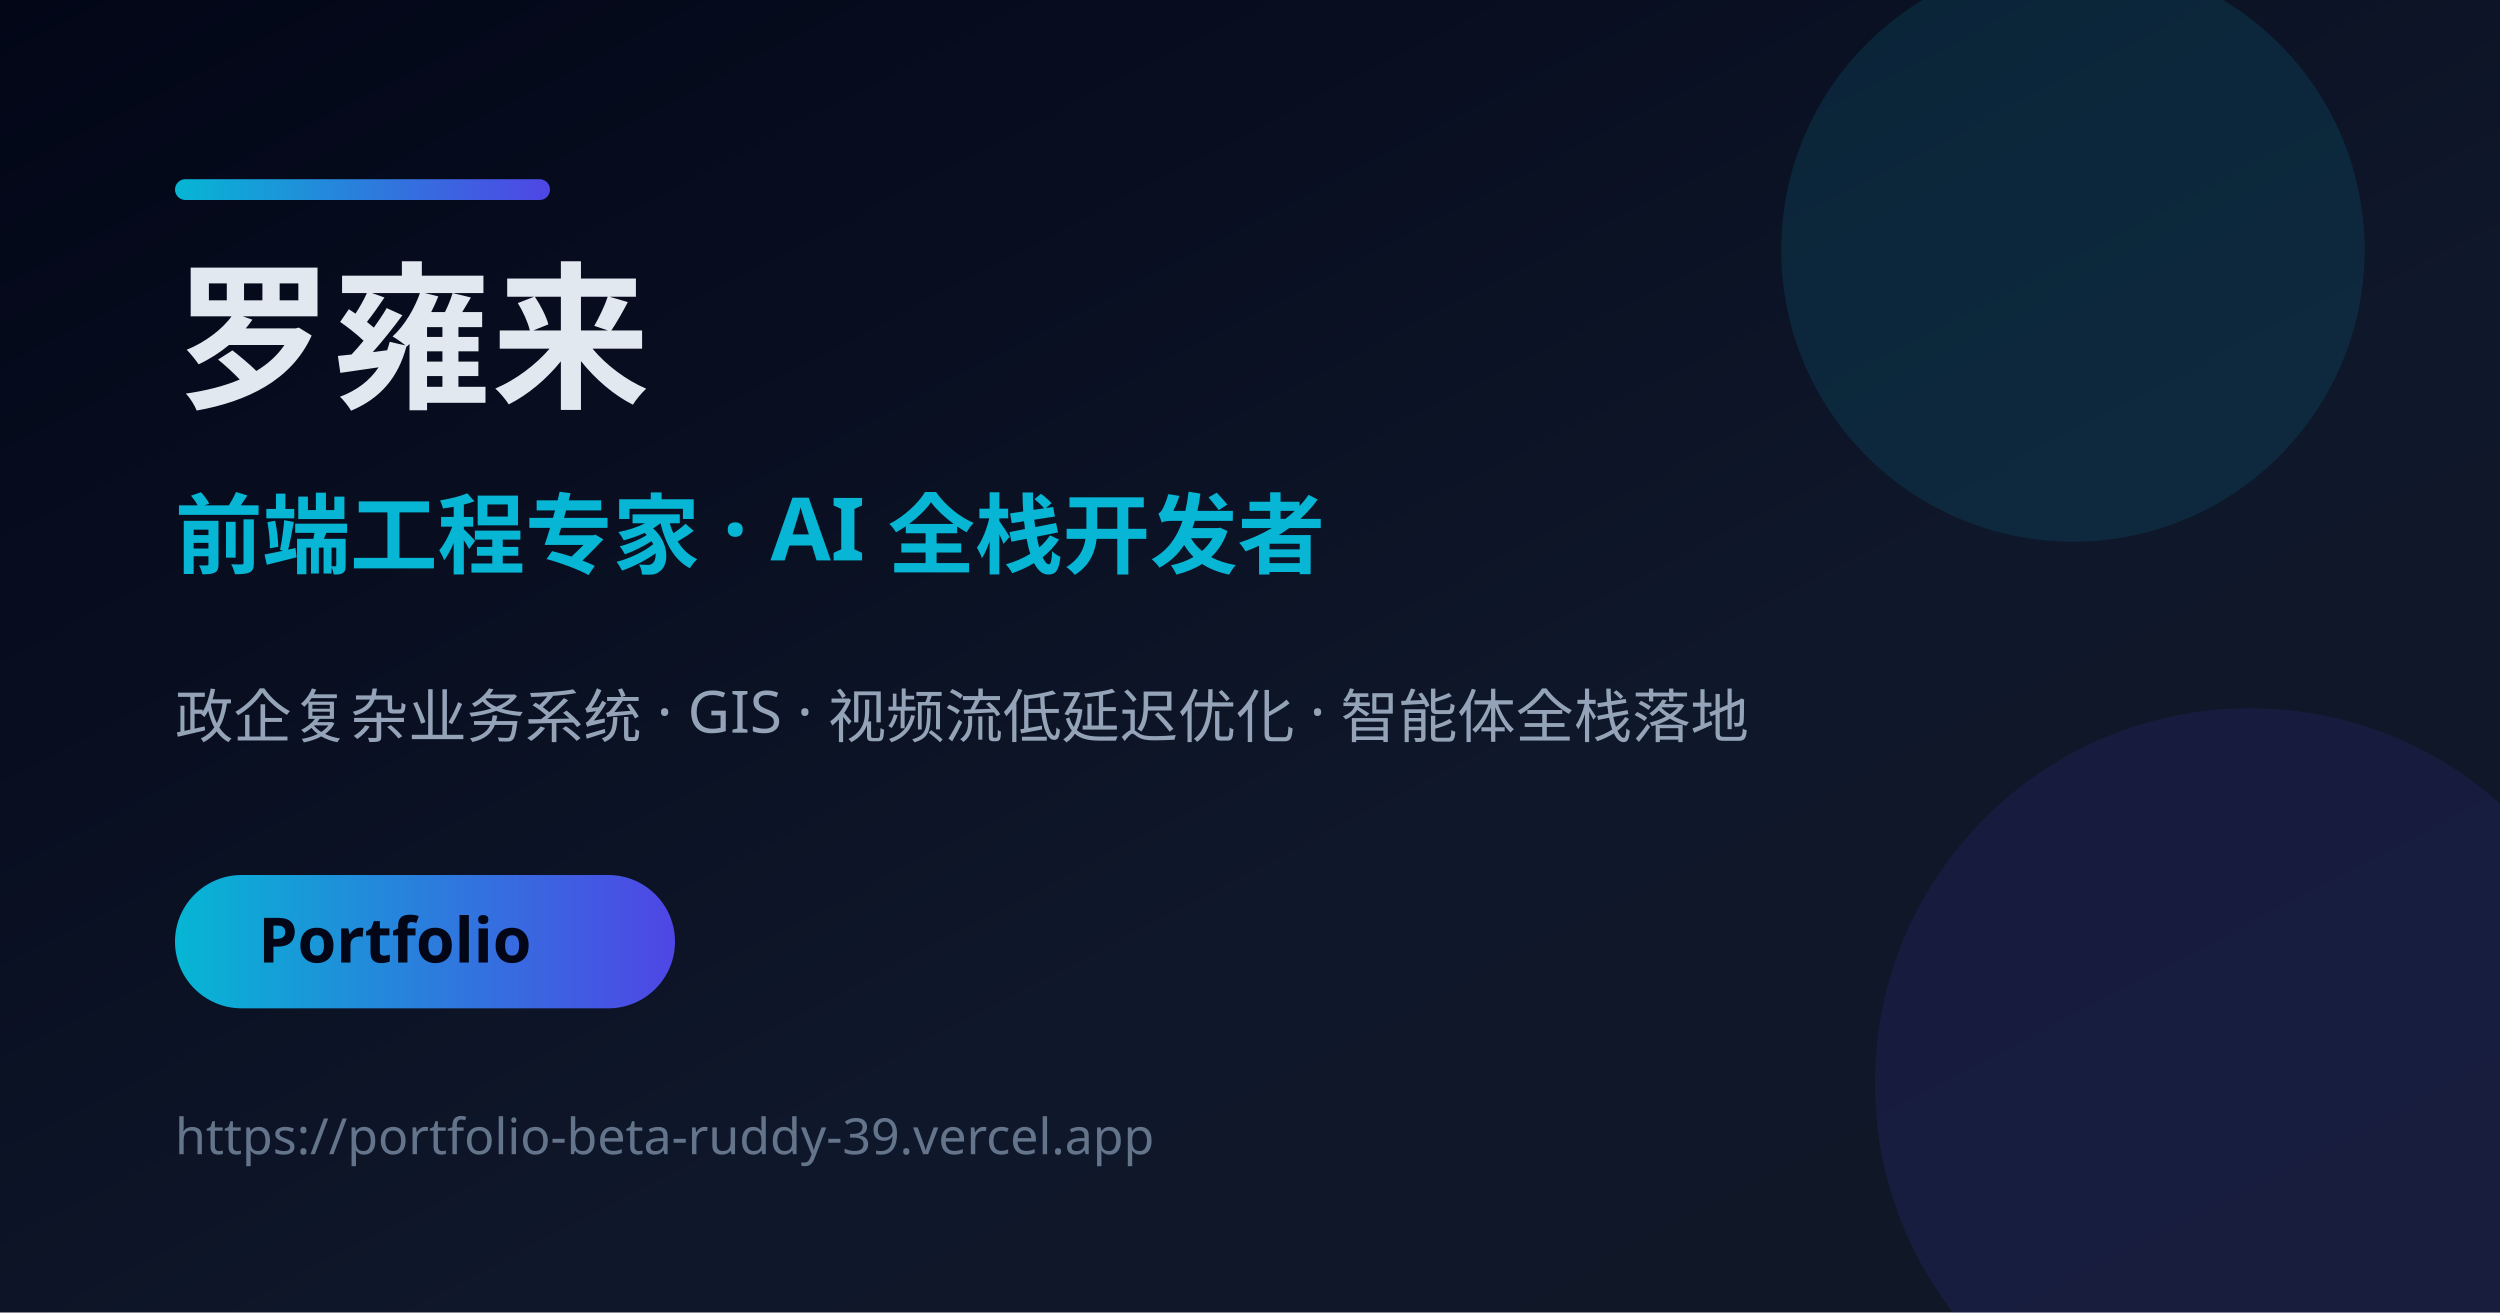
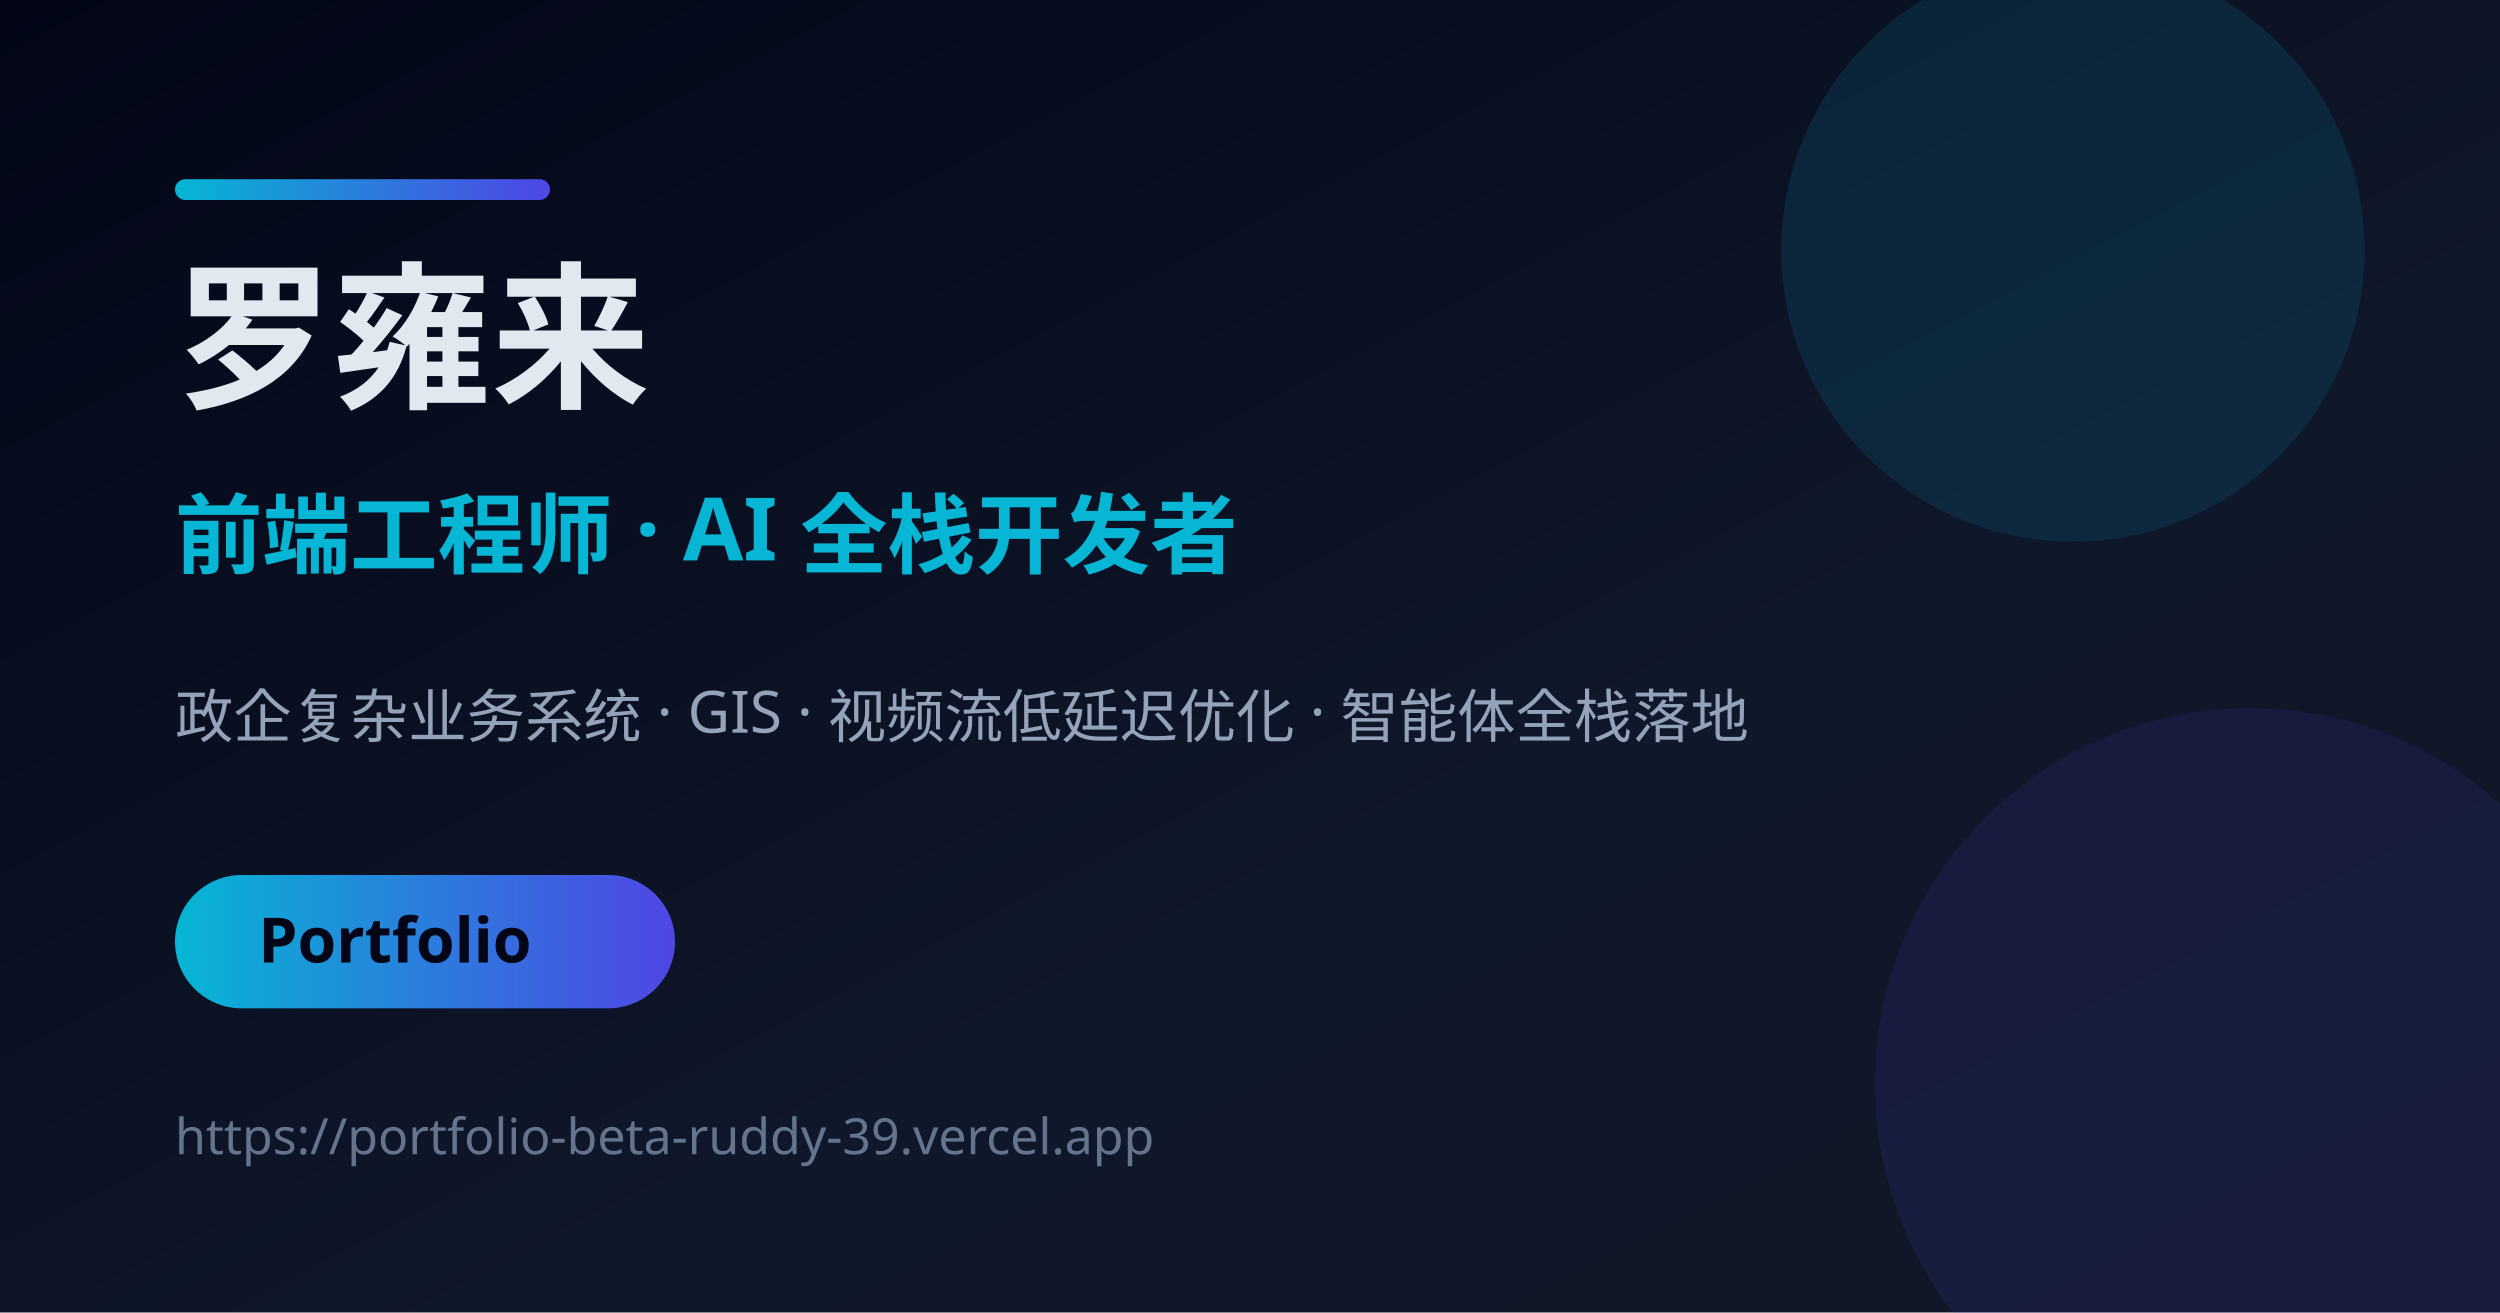
<svg xmlns="http://www.w3.org/2000/svg" viewBox="0 0 1200 630" role="img" aria-label="罗雍来作品集分享图">
  <defs>
    <linearGradient id="bg" x1="0%" y1="0%" x2="100%" y2="100%">
      <stop offset="0%" stop-color="#020617" />
      <stop offset="60%" stop-color="#0F172A" />
      <stop offset="100%" stop-color="#111827" />
    </linearGradient>
    <linearGradient id="accent" x1="0%" y1="0%" x2="100%" y2="0%">
      <stop offset="0%" stop-color="#06B6D4" />
      <stop offset="100%" stop-color="#4F46E5" />
    </linearGradient>
  </defs>
  <rect width="1200" height="630" fill="url(#bg)" />
  <circle cx="995" cy="120" r="140" fill="#06B6D4" opacity="0.12" />
  <circle cx="1080" cy="520" r="180" fill="#4F46E5" opacity="0.12" />
  <rect x="84" y="86" width="180" height="10" rx="5" fill="url(#accent)" />
  <text x="84" y="190" fill="#E2E8F0" font-size="76" font-family="Segoe UI, PingFang SC, Microsoft YaHei, sans-serif" font-weight="700">
    罗雍来
  </text>
  <text x="84" y="272" fill="#06B6D4" font-size="42" font-family="Segoe UI, PingFang SC, Microsoft YaHei, sans-serif" font-weight="600">
-     前端工程专家 · AI 全栈开发者
+     前端工程师 · AI 全栈开发者
  </text>
  <text x="84" y="354" fill="#94A3B8" font-size="28" font-family="Segoe UI, PingFang SC, Microsoft YaHei, sans-serif">
    政企复杂业务系统 · GIS · 视频流低延迟优化 · 智能体全栈落地
  </text>
  <rect x="84" y="420" width="240" height="64" rx="32" fill="url(#accent)" />
  <text x="124" y="462" fill="#020617" font-size="30" font-family="Segoe UI, PingFang SC, Microsoft YaHei, sans-serif" font-weight="700">
    Portfolio
  </text>
  <text x="84" y="554" fill="#64748B" font-size="24" font-family="Segoe UI, PingFang SC, Microsoft YaHei, sans-serif">
    https://portfolio-beta-ruddy-39.vercel.app
  </text>
</svg>
